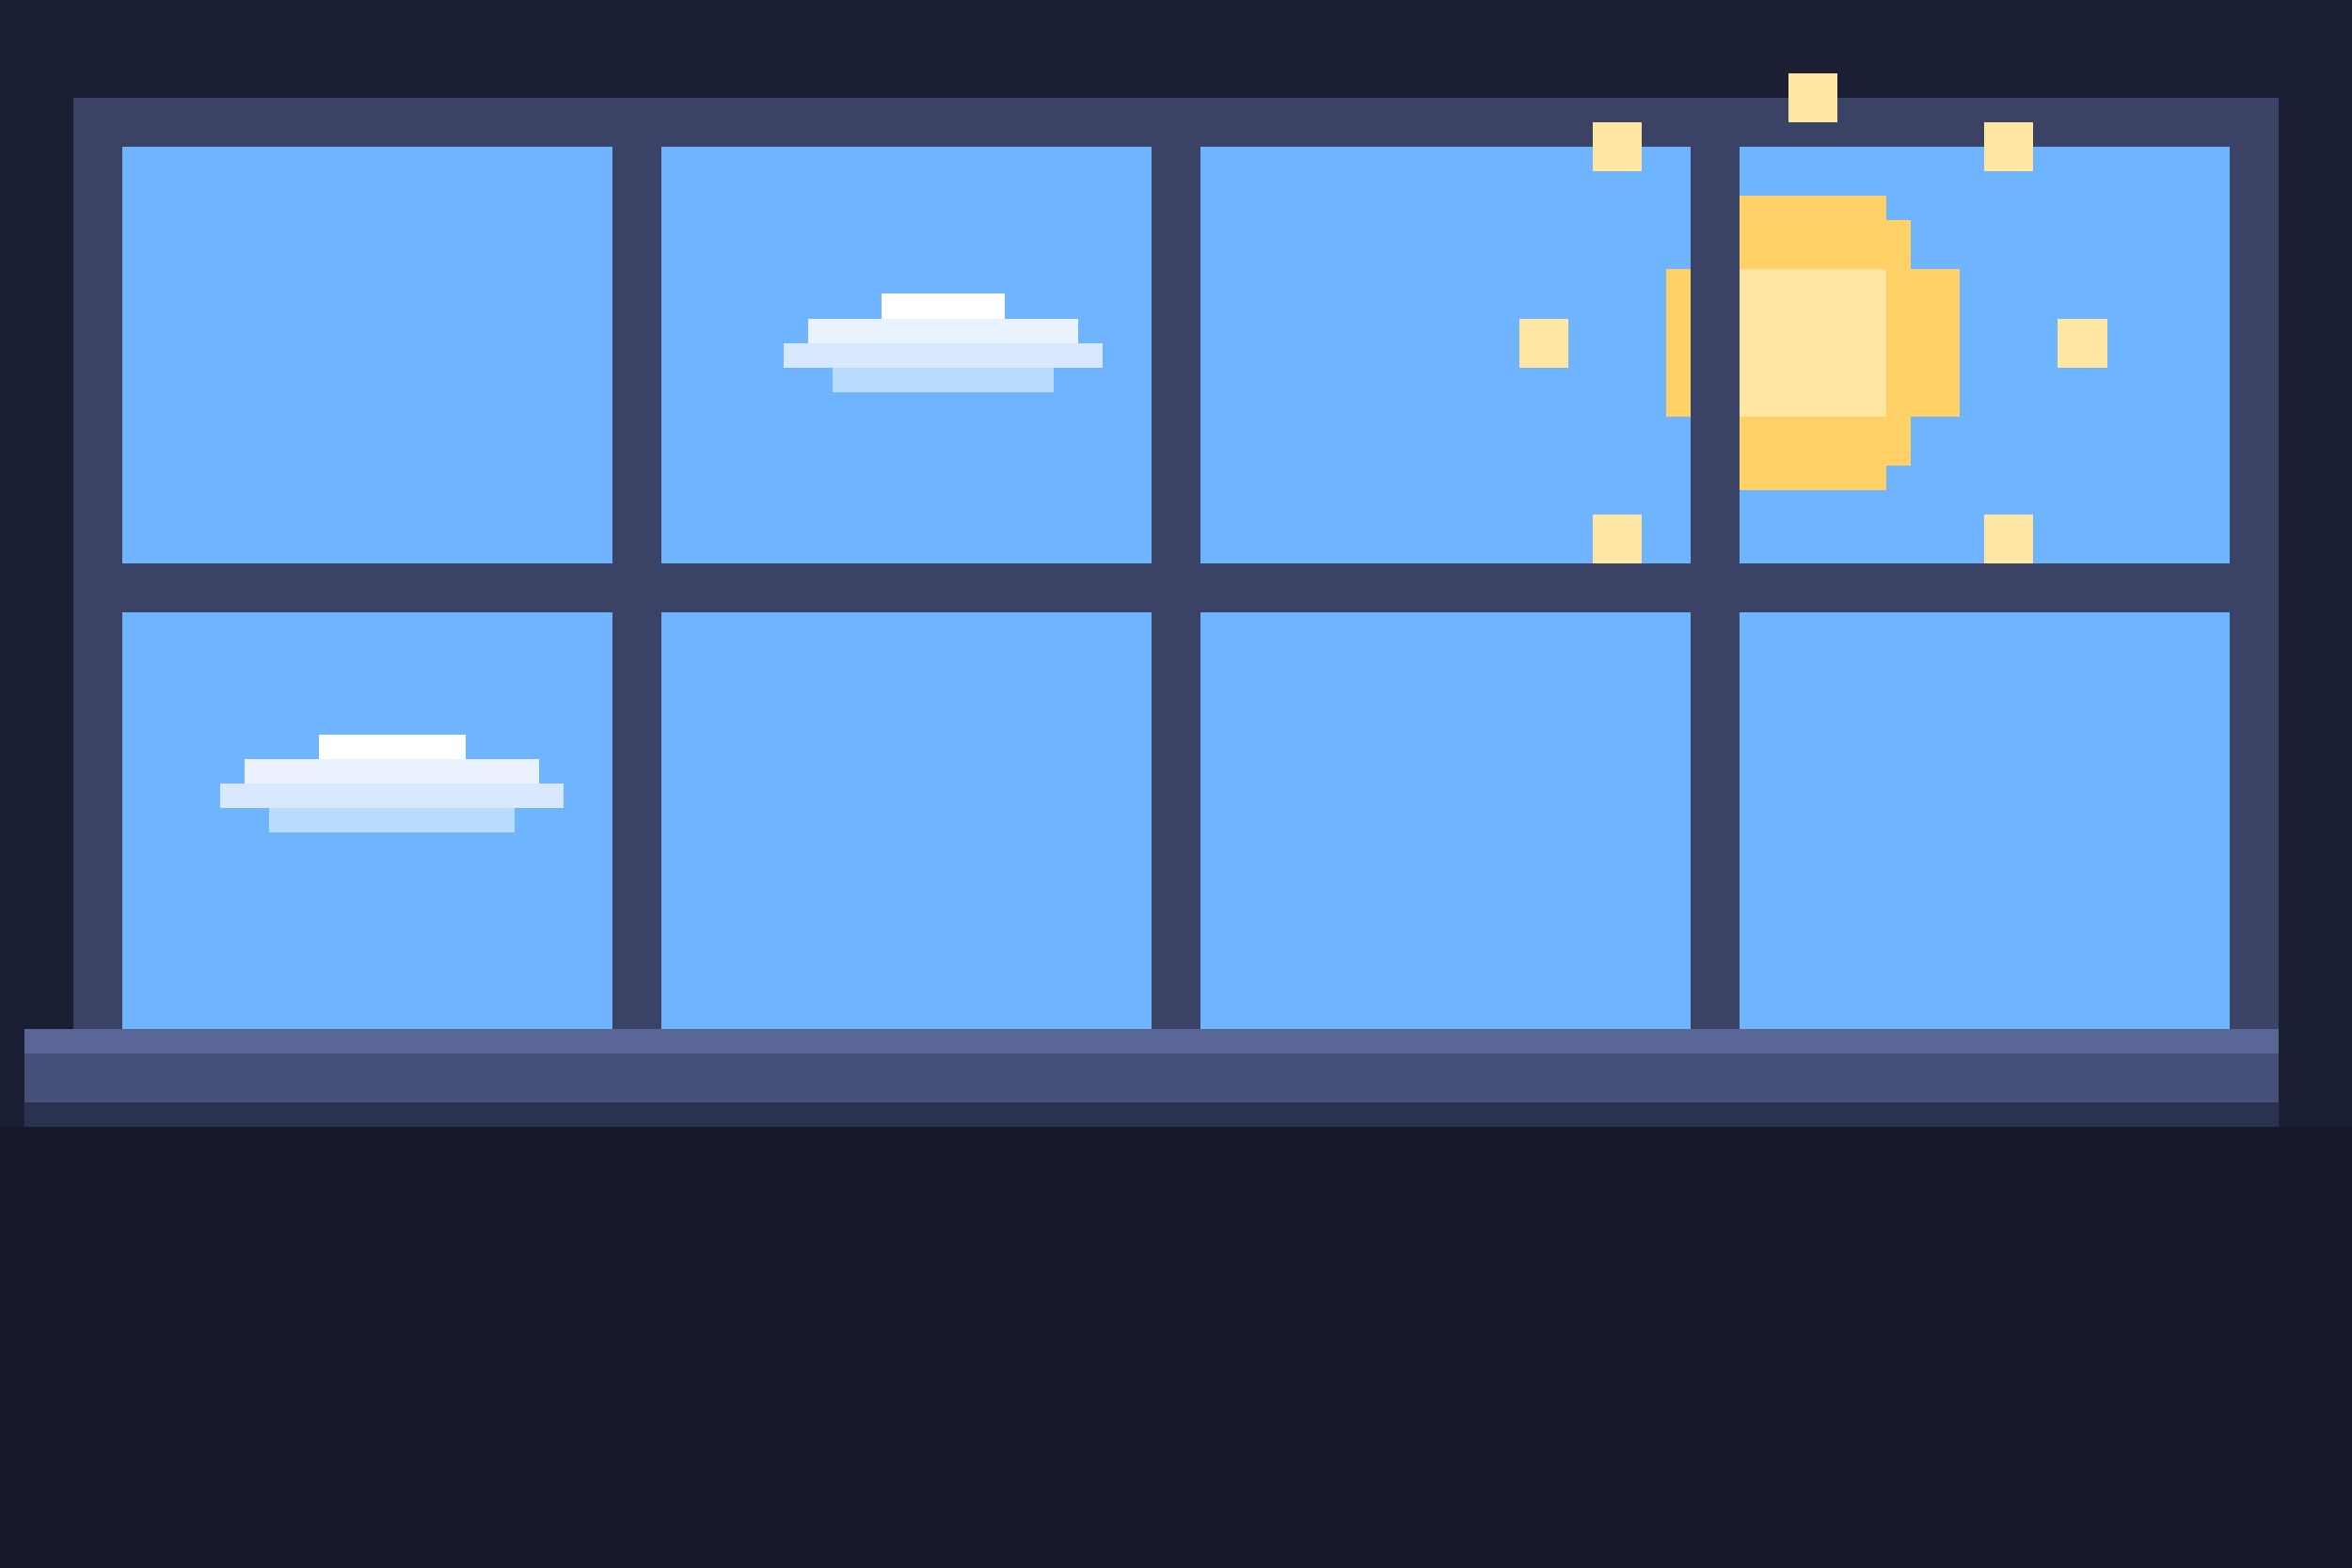
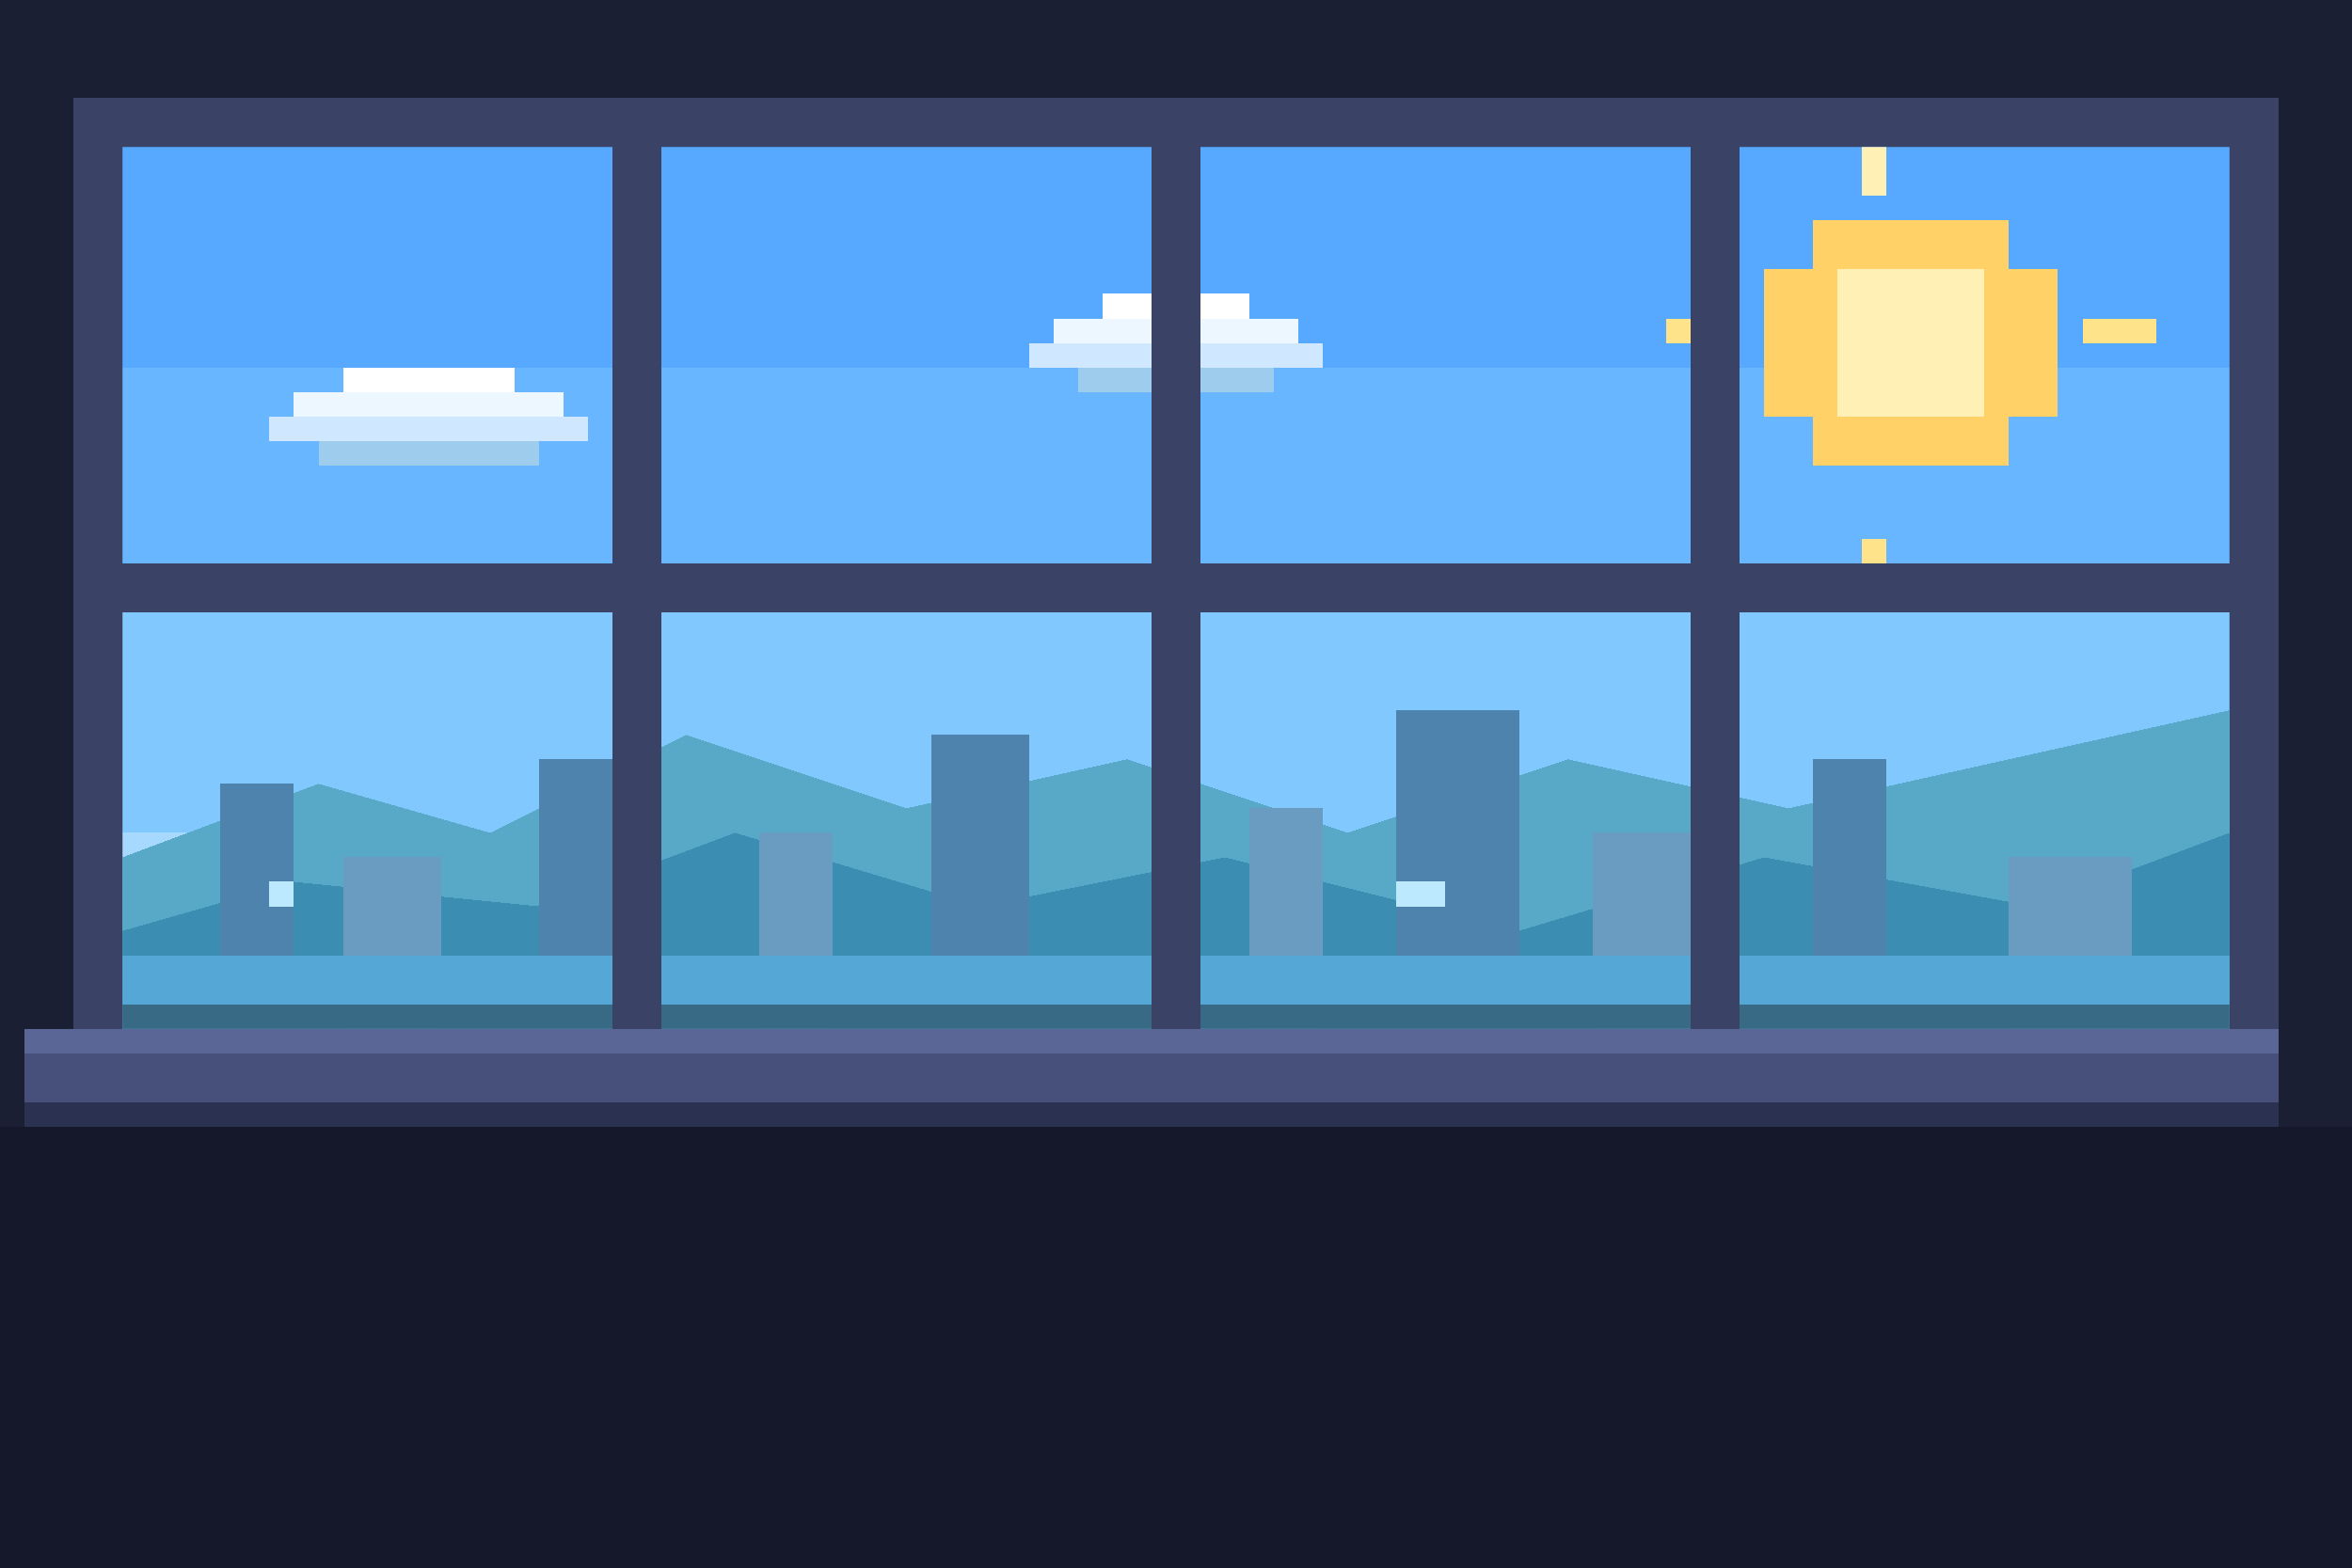
<svg xmlns="http://www.w3.org/2000/svg" viewBox="0 0 96 64" width="384" height="256" shape-rendering="crispEdges" role="img" aria-label="Pixel-art window onto a clear sunny sky">
  <rect width="96" height="64" fill="#1b1f33" />
  <rect x="0" y="46" width="96" height="18" fill="#14182a" />
  <rect x="3" y="4" width="90" height="40" fill="#3a4266" />
  <g id="weather-window">
-     <rect id="weather-sky" x="5" y="6" width="86" height="36" fill="#6fb4ff" />
-     <g id="weather-art">
-       <rect x="73" y="3" width="2" height="2" fill="#ffe7a3" />
-       <rect x="62" y="13" width="2" height="2" fill="#ffe7a3" />
-       <rect x="84" y="13" width="2" height="2" fill="#ffe7a3" />
-       <rect x="65" y="5" width="2" height="2" fill="#ffe7a3" />
-       <rect x="81" y="5" width="2" height="2" fill="#ffe7a3" />
-       <rect x="65" y="21" width="2" height="2" fill="#ffe7a3" />
-       <rect x="81" y="21" width="2" height="2" fill="#ffe7a3" />
-       <rect x="71" y="8" width="6" height="12" fill="#ffd166" />
-       <rect x="70" y="9" width="8" height="10" fill="#ffd166" />
-       <rect x="68" y="11" width="12" height="6" fill="#ffd166" />
-       <rect x="71" y="11" width="6" height="6" fill="#ffe7a3" />
-       <rect x="36" y="12" width="5" height="1" fill="#ffffff" />
-       <rect x="33" y="13" width="11" height="1" fill="#eaf2ff" />
-       <rect x="32" y="14" width="13" height="1" fill="#d8e8ff" />
-       <rect x="34" y="15" width="9" height="1" fill="#b8dcfe" />
-       <rect x="13" y="30" width="6" height="1" fill="#ffffff" />
-       <rect x="10" y="31" width="12" height="1" fill="#eaf2ff" />
-       <rect x="9" y="32" width="14" height="1" fill="#d8e8ff" />
-       <rect x="11" y="33" width="10" height="1" fill="#b8dcfe" />
+     <clipPath id="clip-weather">
+       <rect x="5" y="6" width="86" height="36" />
+     </clipPath>
+     <g clip-path="url(#clip-weather)">
+       <rect x="5" y="5" width="86" height="10" fill="#57a8ff" />
+       <rect x="5" y="15" width="86" height="9" fill="#67b6ff" />
+       <rect x="5" y="24" width="86" height="10" fill="#81c8ff" />
+       <rect x="5" y="34" width="86" height="8" fill="#a7d9ff" />
+       <g id="weather-art">
+         <rect x="76" y="5" width="1" height="3" fill="#fff1b5" />
+         <rect x="76" y="22" width="1" height="3" fill="#ffe38b" />
+         <rect x="68" y="13" width="3" height="1" fill="#ffe38b" />
+         <rect x="85" y="13" width="3" height="1" fill="#ffe38b" />
+         <rect x="72" y="11" width="12" height="6" fill="#ffd166" />
+         <rect x="74" y="9" width="8" height="10" fill="#ffd166" />
+         <rect x="75" y="11" width="6" height="6" fill="#fff1b5" />
+         <rect x="14" y="15" width="7" height="1" fill="#ffffff" />
+         <rect x="12" y="16" width="11" height="1" fill="#edf7ff" />
+         <rect x="11" y="17" width="13" height="1" fill="#cfe8ff" />
+         <rect x="13" y="18" width="9" height="1" fill="#9dcced" />
+         <rect x="45" y="12" width="6" height="1" fill="#ffffff" />
+         <rect x="43" y="13" width="10" height="1" fill="#edf7ff" />
+         <rect x="42" y="14" width="12" height="1" fill="#cfe8ff" />
+         <rect x="44" y="15" width="8" height="1" fill="#9dcced" />
+         <path d="M5 35 L13 32 L20 34 L28 30 L37 33 L46 31 L55 34 L64 31 L73 33 L91 29 L91 42 L5 42 Z" fill="#58a9c8" />
+         <path d="M5 38 L12 36 L22 37 L30 34 L40 37 L50 35 L62 38 L72 35 L83 37 L91 34 L91 42 L5 42 Z" fill="#3b8eb1" />
+         <rect x="9" y="32" width="3" height="10" fill="#4e83ad" />
+         <rect x="14" y="35" width="4" height="7" fill="#6a9bc0" />
+         <rect x="22" y="31" width="4" height="11" fill="#4e83ad" />
+         <rect x="31" y="34" width="3" height="8" fill="#6a9bc0" />
+         <rect x="38" y="30" width="4" height="12" fill="#4e83ad" />
+         <rect x="51" y="33" width="3" height="9" fill="#6a9bc0" />
+         <rect x="57" y="29" width="5" height="13" fill="#4e83ad" />
+         <rect x="65" y="34" width="4" height="8" fill="#6a9bc0" />
+         <rect x="74" y="31" width="3" height="11" fill="#4e83ad" />
+         <rect x="82" y="35" width="5" height="7" fill="#6a9bc0" />
+         <rect x="5" y="39" width="86" height="3" fill="#55a7d5" />
+         <rect x="5" y="41" width="86" height="1" fill="#386985" />
+         <rect x="11" y="36" width="1" height="1" fill="#bde9ff" />
+         <rect x="57" y="36" width="2" height="1" fill="#bde9ff" />
+       </g>
    </g>
  </g>
  <rect x="25" y="6" width="2" height="36" fill="#3a4266" />
  <rect x="47" y="6" width="2" height="36" fill="#3a4266" />
  <rect x="69" y="6" width="2" height="36" fill="#3a4266" />
  <rect x="5" y="23" width="86" height="2" fill="#3a4266" />
  <rect x="1" y="42" width="92" height="1" fill="#5a6796" />
  <rect x="1" y="43" width="92" height="2" fill="#46507a" />
  <rect x="1" y="45" width="92" height="1" fill="#2b3150" />
</svg>
